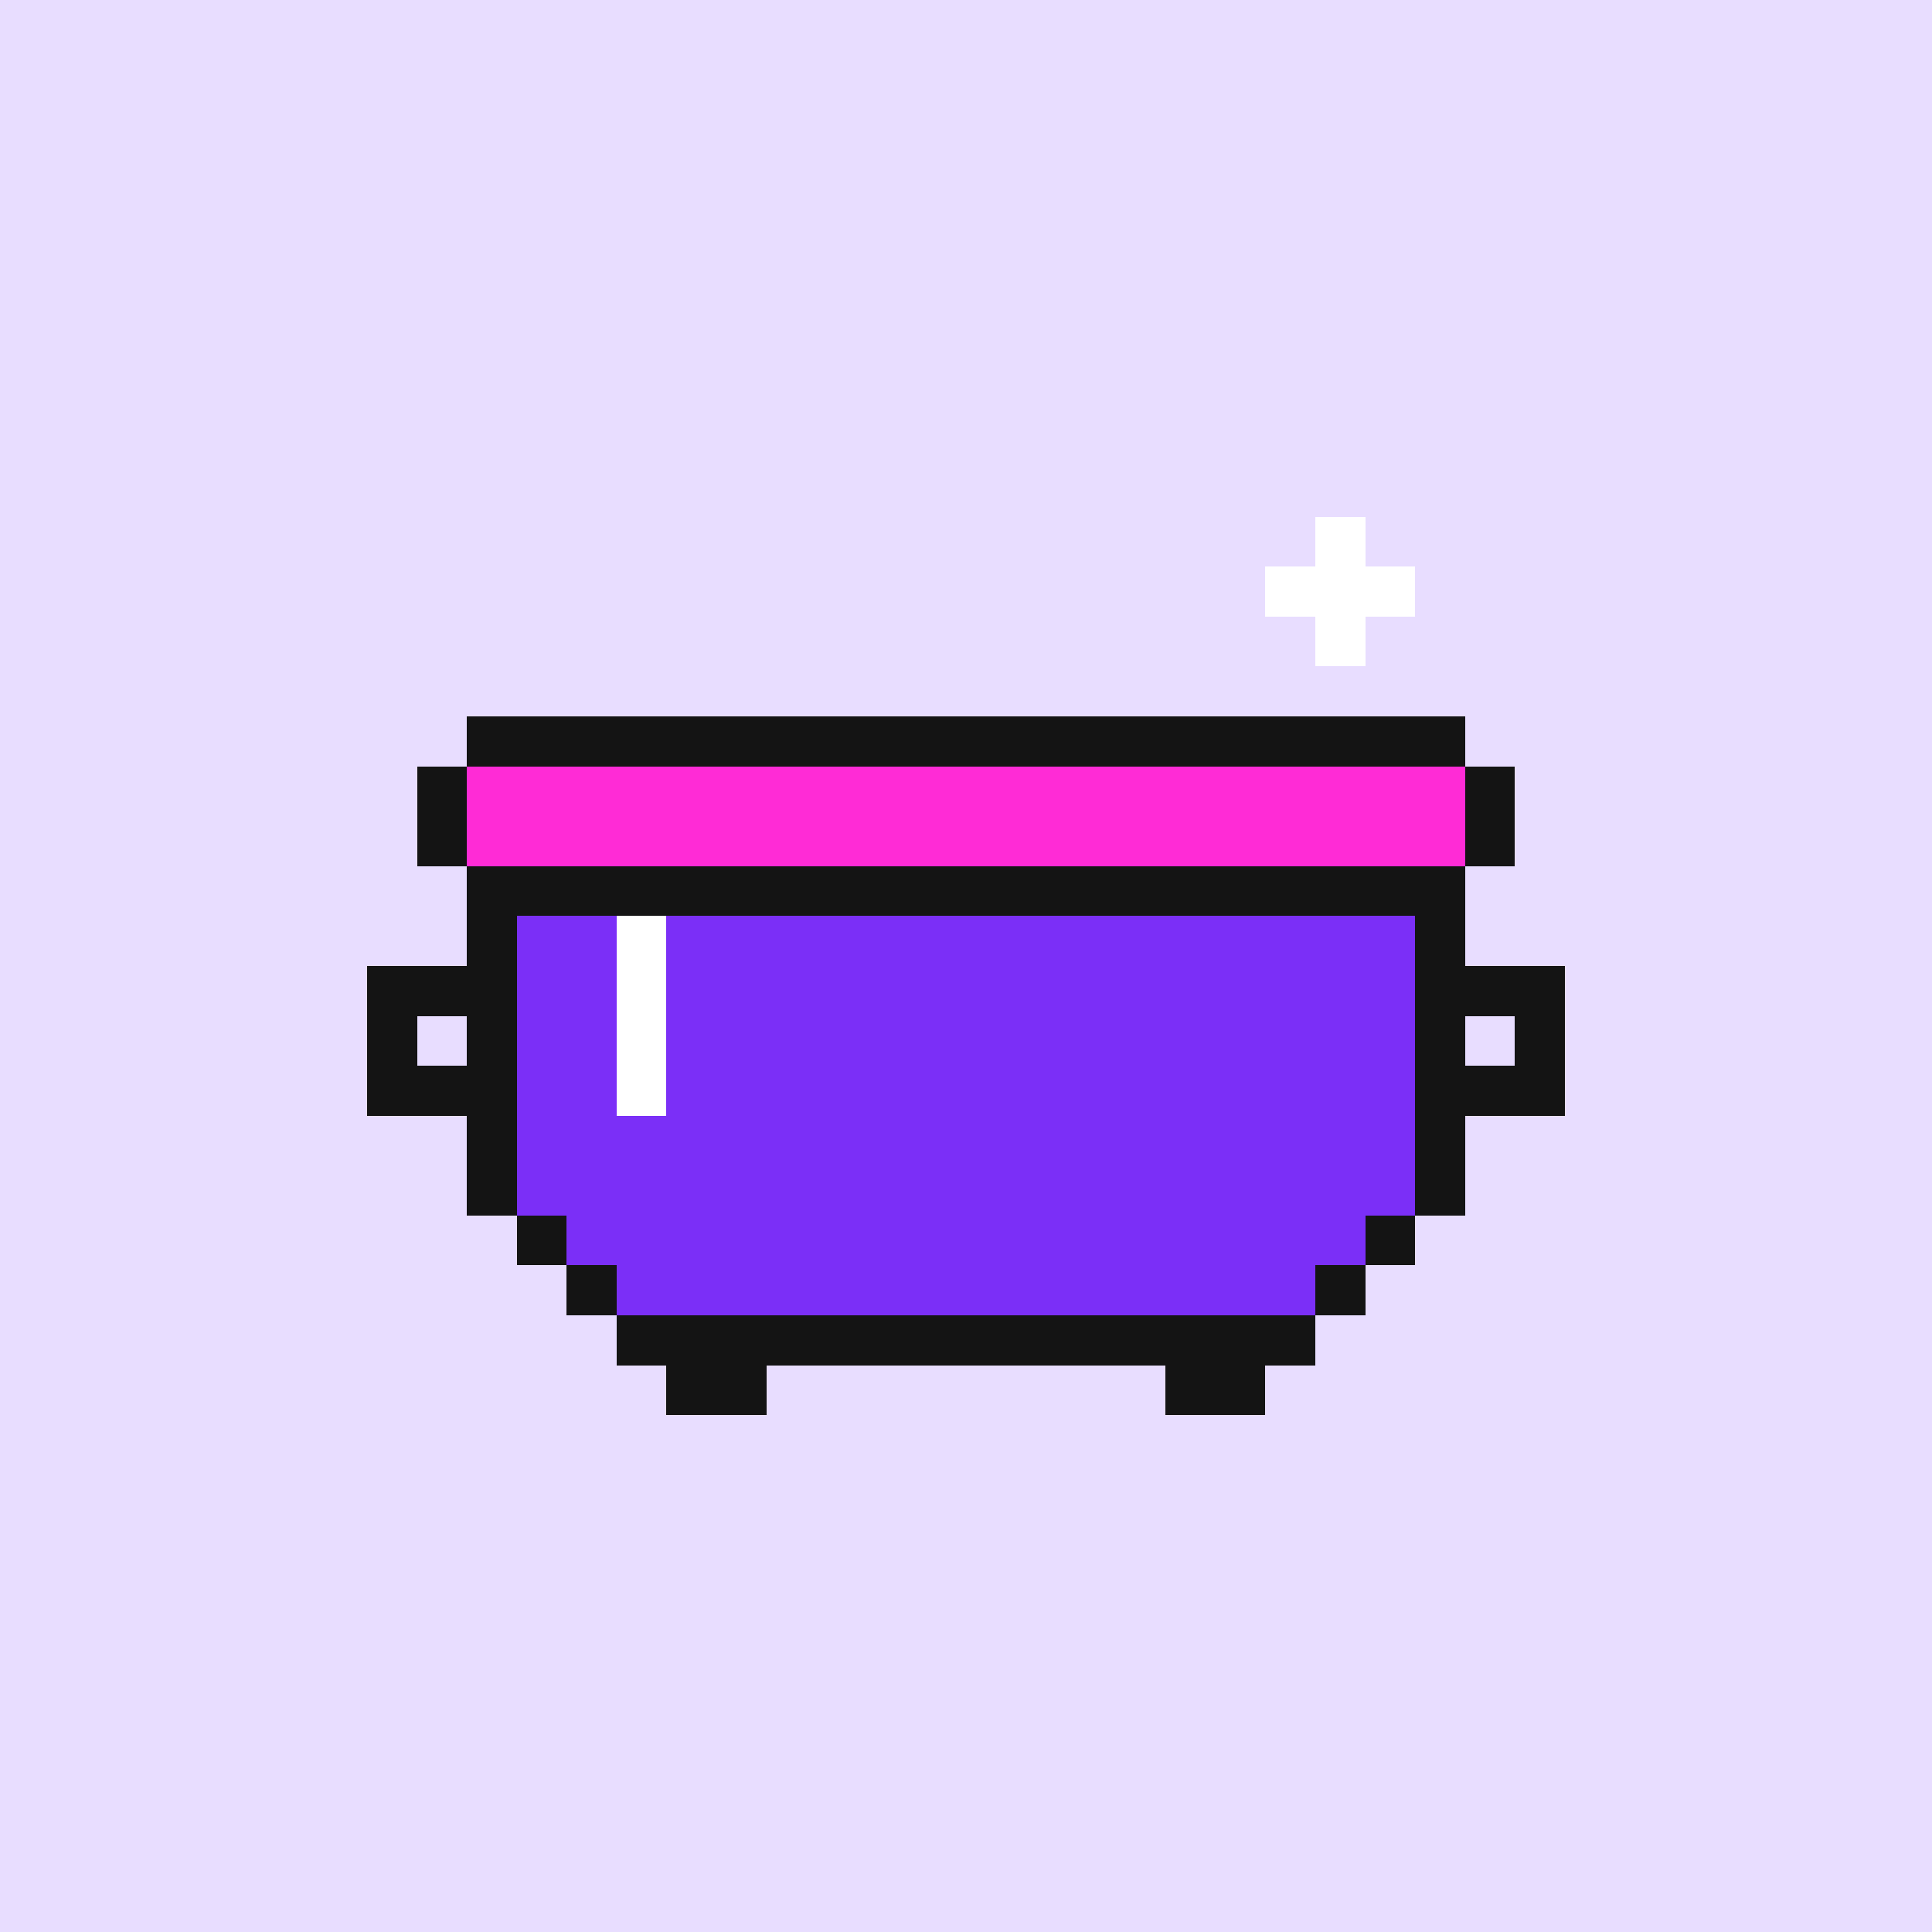
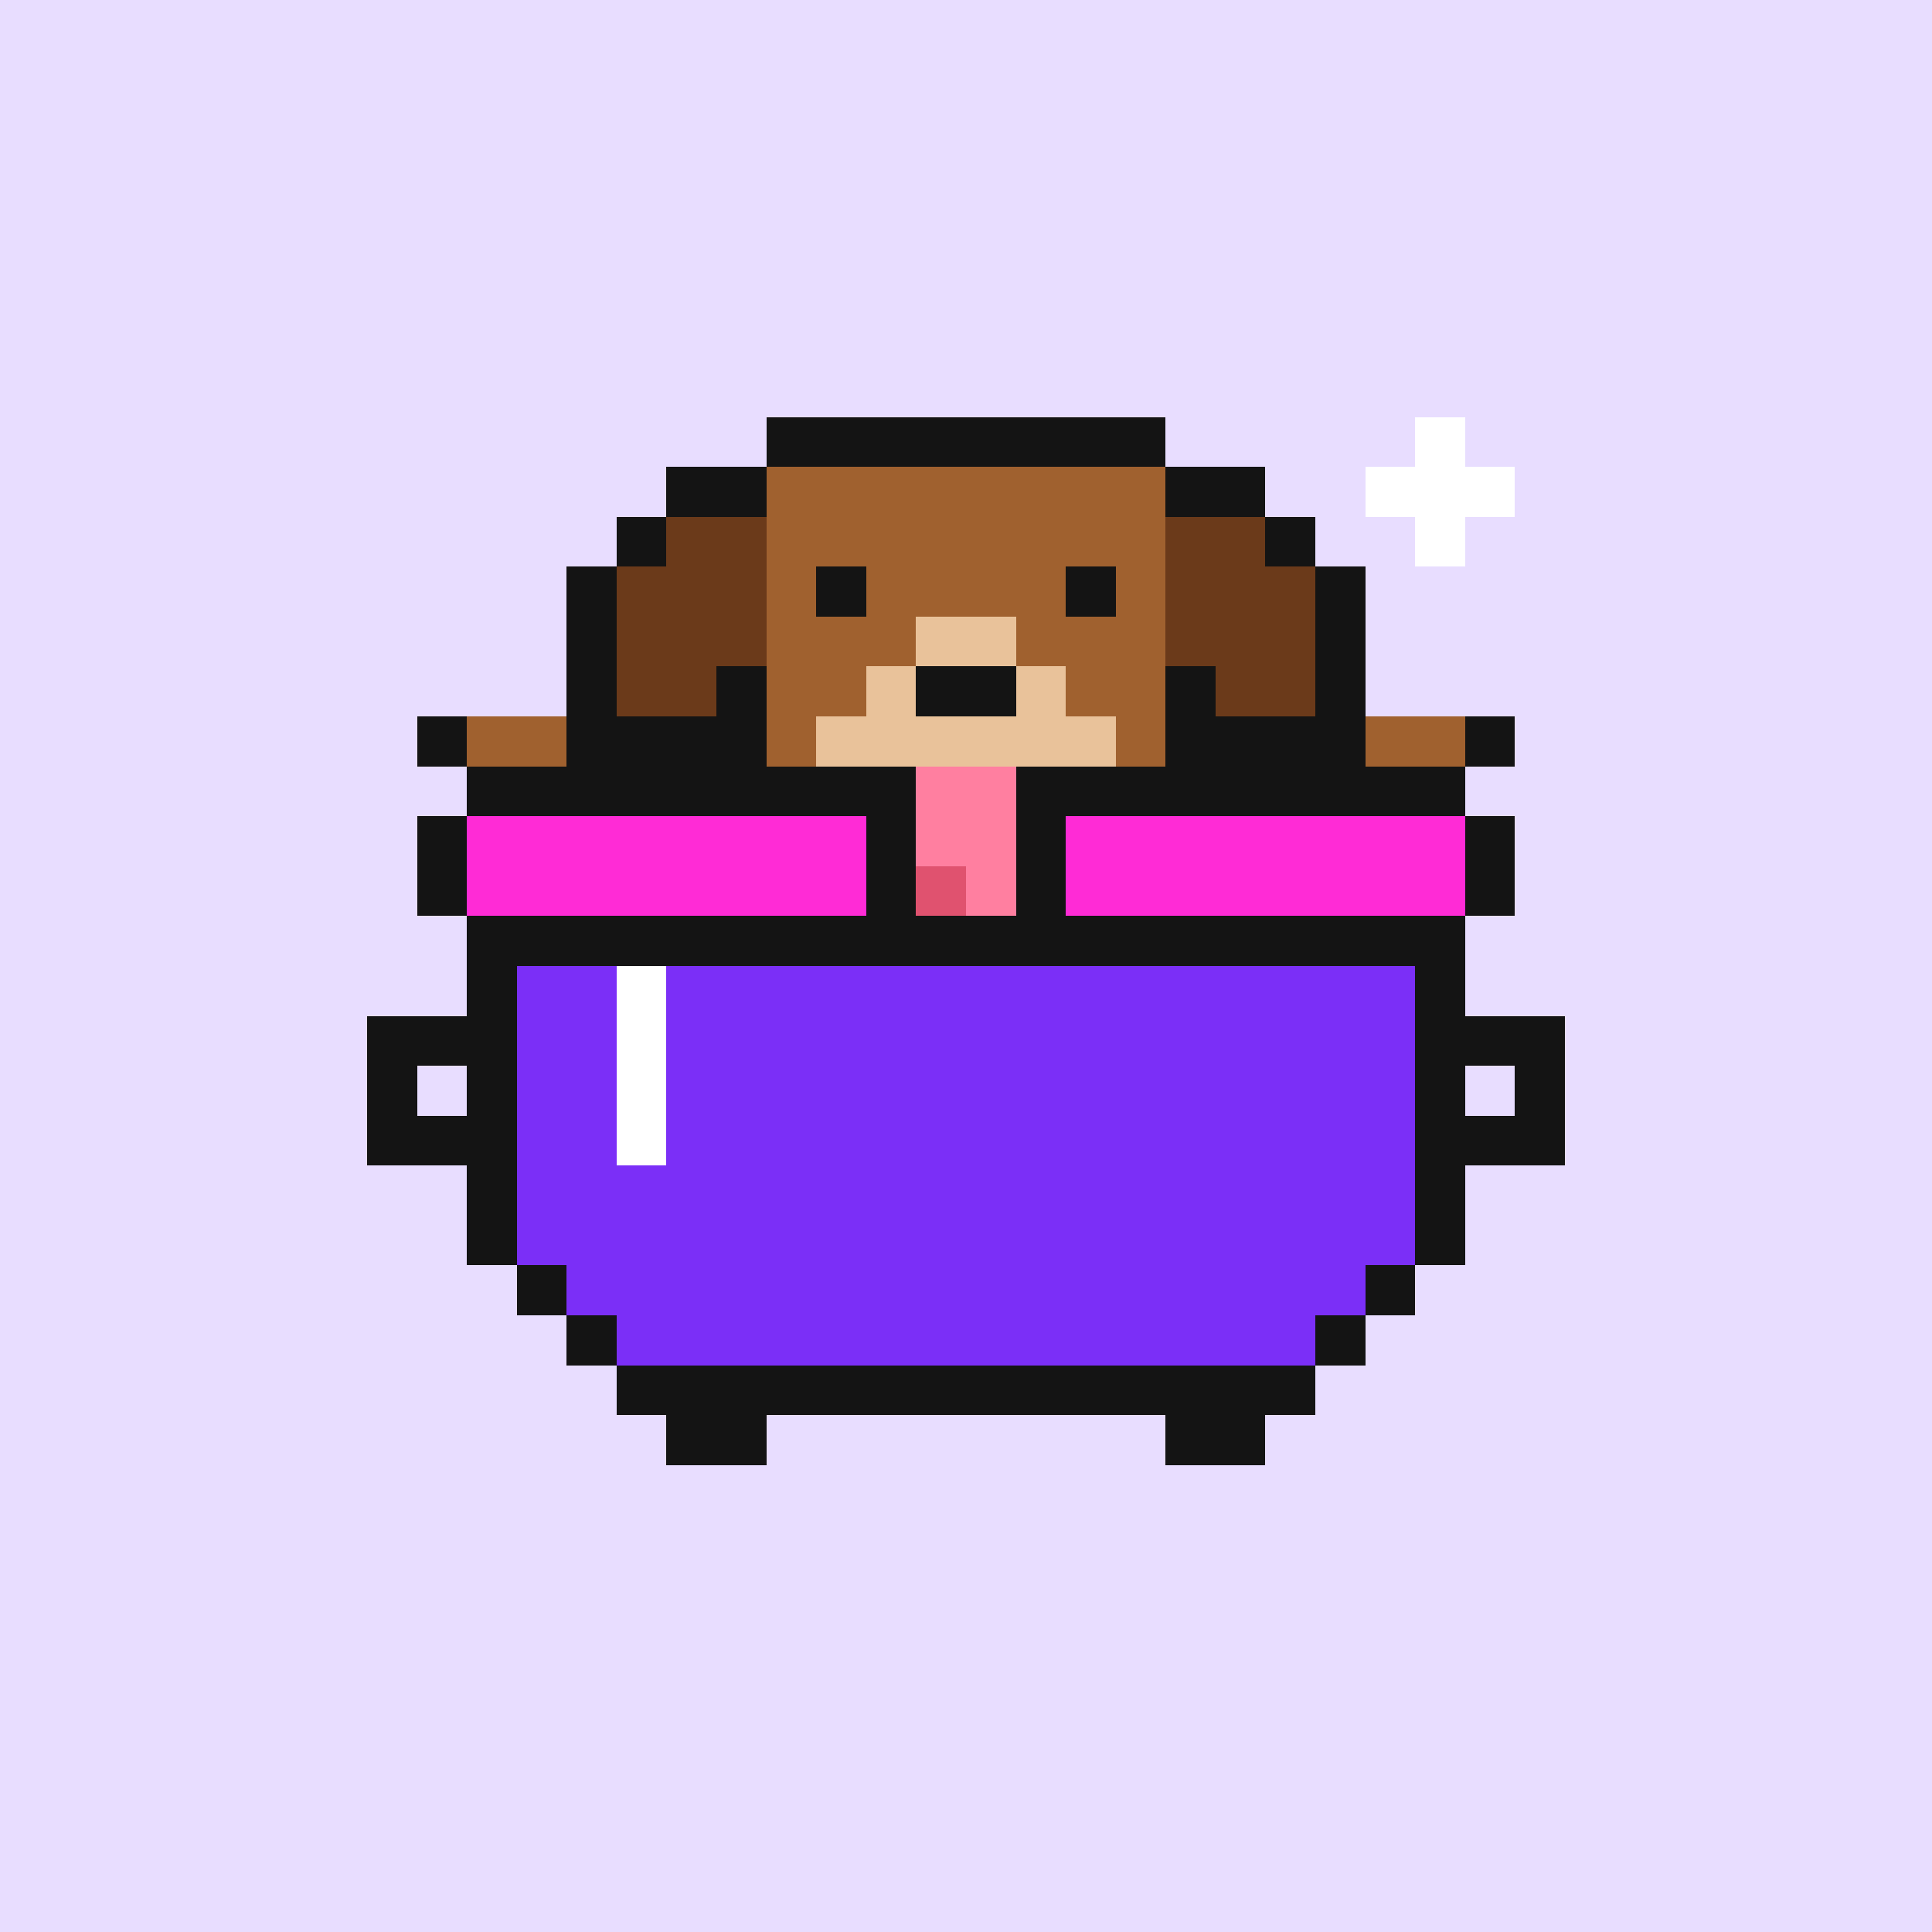
<svg xmlns="http://www.w3.org/2000/svg" viewBox="0 0 512 512" width="512" height="512" role="img" aria-labelledby="t">
  <rect width="512" height="512" fill="#E8DDFF" />
  <g shape-rendering="crispEdges">
-     <rect x="348.587" y="136.96" width="13.227" height="13.227" fill="#FFFFFF" />
-     <rect x="335.36" y="150.187" width="39.68" height="13.227" fill="#FFFFFF" />
-     <rect x="348.587" y="163.413" width="13.227" height="13.227" fill="#FFFFFF" />
-     <rect x="123.733" y="189.867" width="264.533" height="13.227" fill="#141414" />
-     <rect x="110.507" y="203.093" width="13.227" height="13.227" fill="#141414" />
-     <rect x="123.733" y="203.093" width="264.533" height="13.227" fill="#FF2BD6" />
-     <rect x="388.267" y="203.093" width="13.227" height="13.227" fill="#141414" />
+     <rect x="203.093" y="110.507" width="105.813" height="13.227" fill="#141414" />
+     <rect x="375.04" y="110.507" width="13.227" height="13.227" fill="#FFFFFF" />
+     <rect x="176.64" y="123.733" width="26.453" height="13.227" fill="#141414" />
+     <rect x="203.093" y="123.733" width="105.813" height="13.227" fill="#A0612F" />
+     <rect x="308.907" y="123.733" width="26.453" height="13.227" fill="#141414" />
+     <rect x="361.813" y="123.733" width="39.68" height="13.227" fill="#FFFFFF" />
+     <rect x="163.413" y="136.96" width="13.227" height="13.227" fill="#141414" />
+     <rect x="176.64" y="136.96" width="26.453" height="13.227" fill="#6B3A1A" />
+     <rect x="203.093" y="136.96" width="105.813" height="13.227" fill="#A0612F" />
+     <rect x="308.907" y="136.96" width="26.453" height="13.227" fill="#6B3A1A" />
+     <rect x="335.36" y="136.96" width="13.227" height="13.227" fill="#141414" />
+     <rect x="375.04" y="136.96" width="13.227" height="13.227" fill="#FFFFFF" />
+     <rect x="150.187" y="150.187" width="13.227" height="13.227" fill="#141414" />
+     <rect x="163.413" y="150.187" width="39.68" height="13.227" fill="#6B3A1A" />
+     <rect x="203.093" y="150.187" width="13.227" height="13.227" fill="#A0612F" />
+     <rect x="216.32" y="150.187" width="13.227" height="13.227" fill="#141414" />
+     <rect x="229.547" y="150.187" width="52.907" height="13.227" fill="#A0612F" />
+     <rect x="282.453" y="150.187" width="13.227" height="13.227" fill="#141414" />
+     <rect x="295.68" y="150.187" width="13.227" height="13.227" fill="#A0612F" />
+     <rect x="308.907" y="150.187" width="39.68" height="13.227" fill="#6B3A1A" />
+     <rect x="348.587" y="150.187" width="13.227" height="13.227" fill="#141414" />
+     <rect x="150.187" y="163.413" width="13.227" height="13.227" fill="#141414" />
+     <rect x="163.413" y="163.413" width="39.68" height="13.227" fill="#6B3A1A" />
+     <rect x="203.093" y="163.413" width="39.68" height="13.227" fill="#A0612F" />
+     <rect x="242.773" y="163.413" width="26.453" height="13.227" fill="#E9C29A" />
+     <rect x="269.227" y="163.413" width="39.68" height="13.227" fill="#A0612F" />
+     <rect x="308.907" y="163.413" width="39.68" height="13.227" fill="#6B3A1A" />
+     <rect x="348.587" y="163.413" width="13.227" height="13.227" fill="#141414" />
+     <rect x="150.187" y="176.64" width="13.227" height="13.227" fill="#141414" />
+     <rect x="163.413" y="176.64" width="26.453" height="13.227" fill="#6B3A1A" />
+     <rect x="189.867" y="176.64" width="13.227" height="13.227" fill="#141414" />
+     <rect x="203.093" y="176.64" width="26.453" height="13.227" fill="#A0612F" />
+     <rect x="229.547" y="176.64" width="13.227" height="13.227" fill="#E9C29A" />
+     <rect x="242.773" y="176.64" width="26.453" height="13.227" fill="#141414" />
+     <rect x="269.227" y="176.64" width="13.227" height="13.227" fill="#E9C29A" />
+     <rect x="282.453" y="176.64" width="26.453" height="13.227" fill="#A0612F" />
+     <rect x="308.907" y="176.64" width="13.227" height="13.227" fill="#141414" />
+     <rect x="322.133" y="176.64" width="26.453" height="13.227" fill="#6B3A1A" />
+     <rect x="348.587" y="176.64" width="13.227" height="13.227" fill="#141414" />
+     <rect x="110.507" y="189.867" width="13.227" height="13.227" fill="#141414" />
+     <rect x="123.733" y="189.867" width="26.453" height="13.227" fill="#A0612F" />
+     <rect x="150.187" y="189.867" width="52.907" height="13.227" fill="#141414" />
+     <rect x="203.093" y="189.867" width="13.227" height="13.227" fill="#A0612F" />
+     <rect x="216.32" y="189.867" width="79.36" height="13.227" fill="#E9C29A" />
+     <rect x="295.68" y="189.867" width="13.227" height="13.227" fill="#A0612F" />
+     <rect x="308.907" y="189.867" width="52.907" height="13.227" fill="#141414" />
+     <rect x="361.813" y="189.867" width="26.453" height="13.227" fill="#A0612F" />
+     <rect x="388.267" y="189.867" width="13.227" height="13.227" fill="#141414" />
+     <rect x="123.733" y="203.093" width="119.04" height="13.227" fill="#141414" />
+     <rect x="242.773" y="203.093" width="26.453" height="13.227" fill="#FF7FA0" />
+     <rect x="269.227" y="203.093" width="119.04" height="13.227" fill="#141414" />
    <rect x="110.507" y="216.32" width="13.227" height="13.227" fill="#141414" />
-     <rect x="123.733" y="216.32" width="264.533" height="13.227" fill="#FF2BD6" />
+     <rect x="123.733" y="216.32" width="105.813" height="13.227" fill="#FF2BD6" />
+     <rect x="229.547" y="216.32" width="13.227" height="13.227" fill="#141414" />
+     <rect x="242.773" y="216.32" width="26.453" height="13.227" fill="#FF7FA0" />
+     <rect x="269.227" y="216.32" width="13.227" height="13.227" fill="#141414" />
+     <rect x="282.453" y="216.32" width="105.813" height="13.227" fill="#FF2BD6" />
    <rect x="388.267" y="216.32" width="13.227" height="13.227" fill="#141414" />
-     <rect x="123.733" y="229.547" width="264.533" height="13.227" fill="#141414" />
-     <rect x="123.733" y="242.773" width="13.227" height="13.227" fill="#141414" />
-     <rect x="136.96" y="242.773" width="26.453" height="13.227" fill="#7B2FF7" />
-     <rect x="163.413" y="242.773" width="13.227" height="13.227" fill="#FFFFFF" />
-     <rect x="176.64" y="242.773" width="198.4" height="13.227" fill="#7B2FF7" />
-     <rect x="375.04" y="242.773" width="13.227" height="13.227" fill="#141414" />
-     <rect x="97.28" y="256" width="39.68" height="13.227" fill="#141414" />
+     <rect x="110.507" y="229.547" width="13.227" height="13.227" fill="#141414" />
+     <rect x="123.733" y="229.547" width="105.813" height="13.227" fill="#FF2BD6" />
+     <rect x="229.547" y="229.547" width="13.227" height="13.227" fill="#141414" />
+     <rect x="242.773" y="229.547" width="13.227" height="13.227" fill="#E0526F" />
+     <rect x="256" y="229.547" width="13.227" height="13.227" fill="#FF7FA0" />
+     <rect x="269.227" y="229.547" width="13.227" height="13.227" fill="#141414" />
+     <rect x="282.453" y="229.547" width="105.813" height="13.227" fill="#FF2BD6" />
+     <rect x="388.267" y="229.547" width="13.227" height="13.227" fill="#141414" />
+     <rect x="123.733" y="242.773" width="264.533" height="13.227" fill="#141414" />
+     <rect x="123.733" y="256" width="13.227" height="13.227" fill="#141414" />
    <rect x="136.96" y="256" width="26.453" height="13.227" fill="#7B2FF7" />
    <rect x="163.413" y="256" width="13.227" height="13.227" fill="#FFFFFF" />
    <rect x="176.64" y="256" width="198.4" height="13.227" fill="#7B2FF7" />
-     <rect x="375.04" y="256" width="39.68" height="13.227" fill="#141414" />
-     <rect x="97.28" y="269.227" width="13.227" height="13.227" fill="#141414" />
-     <rect x="123.733" y="269.227" width="13.227" height="13.227" fill="#141414" />
+     <rect x="375.04" y="256" width="13.227" height="13.227" fill="#141414" />
+     <rect x="97.28" y="269.227" width="39.68" height="13.227" fill="#141414" />
    <rect x="136.96" y="269.227" width="26.453" height="13.227" fill="#7B2FF7" />
    <rect x="163.413" y="269.227" width="13.227" height="13.227" fill="#FFFFFF" />
    <rect x="176.64" y="269.227" width="198.4" height="13.227" fill="#7B2FF7" />
-     <rect x="375.04" y="269.227" width="13.227" height="13.227" fill="#141414" />
-     <rect x="401.493" y="269.227" width="13.227" height="13.227" fill="#141414" />
-     <rect x="97.28" y="282.453" width="39.68" height="13.227" fill="#141414" />
+     <rect x="375.04" y="269.227" width="39.68" height="13.227" fill="#141414" />
+     <rect x="97.28" y="282.453" width="13.227" height="13.227" fill="#141414" />
+     <rect x="123.733" y="282.453" width="13.227" height="13.227" fill="#141414" />
    <rect x="136.96" y="282.453" width="26.453" height="13.227" fill="#7B2FF7" />
    <rect x="163.413" y="282.453" width="13.227" height="13.227" fill="#FFFFFF" />
    <rect x="176.64" y="282.453" width="198.4" height="13.227" fill="#7B2FF7" />
-     <rect x="375.04" y="282.453" width="39.68" height="13.227" fill="#141414" />
-     <rect x="123.733" y="295.68" width="13.227" height="13.227" fill="#141414" />
-     <rect x="136.96" y="295.68" width="238.08" height="13.227" fill="#7B2FF7" />
-     <rect x="375.04" y="295.68" width="13.227" height="13.227" fill="#141414" />
+     <rect x="375.04" y="282.453" width="13.227" height="13.227" fill="#141414" />
+     <rect x="401.493" y="282.453" width="13.227" height="13.227" fill="#141414" />
+     <rect x="97.28" y="295.68" width="39.68" height="13.227" fill="#141414" />
+     <rect x="136.96" y="295.68" width="26.453" height="13.227" fill="#7B2FF7" />
+     <rect x="163.413" y="295.68" width="13.227" height="13.227" fill="#FFFFFF" />
+     <rect x="176.64" y="295.68" width="198.4" height="13.227" fill="#7B2FF7" />
+     <rect x="375.04" y="295.68" width="39.68" height="13.227" fill="#141414" />
    <rect x="123.733" y="308.907" width="13.227" height="13.227" fill="#141414" />
    <rect x="136.96" y="308.907" width="238.08" height="13.227" fill="#7B2FF7" />
    <rect x="375.04" y="308.907" width="13.227" height="13.227" fill="#141414" />
-     <rect x="136.96" y="322.133" width="13.227" height="13.227" fill="#141414" />
-     <rect x="150.187" y="322.133" width="211.627" height="13.227" fill="#7B2FF7" />
-     <rect x="361.813" y="322.133" width="13.227" height="13.227" fill="#141414" />
-     <rect x="150.187" y="335.36" width="13.227" height="13.227" fill="#141414" />
-     <rect x="163.413" y="335.36" width="185.173" height="13.227" fill="#7B2FF7" />
-     <rect x="348.587" y="335.36" width="13.227" height="13.227" fill="#141414" />
-     <rect x="163.413" y="348.587" width="185.173" height="13.227" fill="#141414" />
-     <rect x="176.64" y="361.813" width="26.453" height="13.227" fill="#141414" />
-     <rect x="308.907" y="361.813" width="26.453" height="13.227" fill="#141414" />
+     <rect x="123.733" y="322.133" width="13.227" height="13.227" fill="#141414" />
+     <rect x="136.96" y="322.133" width="238.08" height="13.227" fill="#7B2FF7" />
+     <rect x="375.04" y="322.133" width="13.227" height="13.227" fill="#141414" />
+     <rect x="136.96" y="335.36" width="13.227" height="13.227" fill="#141414" />
+     <rect x="150.187" y="335.36" width="211.627" height="13.227" fill="#7B2FF7" />
+     <rect x="361.813" y="335.36" width="13.227" height="13.227" fill="#141414" />
+     <rect x="150.187" y="348.587" width="13.227" height="13.227" fill="#141414" />
+     <rect x="163.413" y="348.587" width="185.173" height="13.227" fill="#7B2FF7" />
+     <rect x="348.587" y="348.587" width="13.227" height="13.227" fill="#141414" />
+     <rect x="163.413" y="361.813" width="185.173" height="13.227" fill="#141414" />
+     <rect x="176.64" y="375.04" width="26.453" height="13.227" fill="#141414" />
+     <rect x="308.907" y="375.04" width="26.453" height="13.227" fill="#141414" />
  </g>
</svg>
